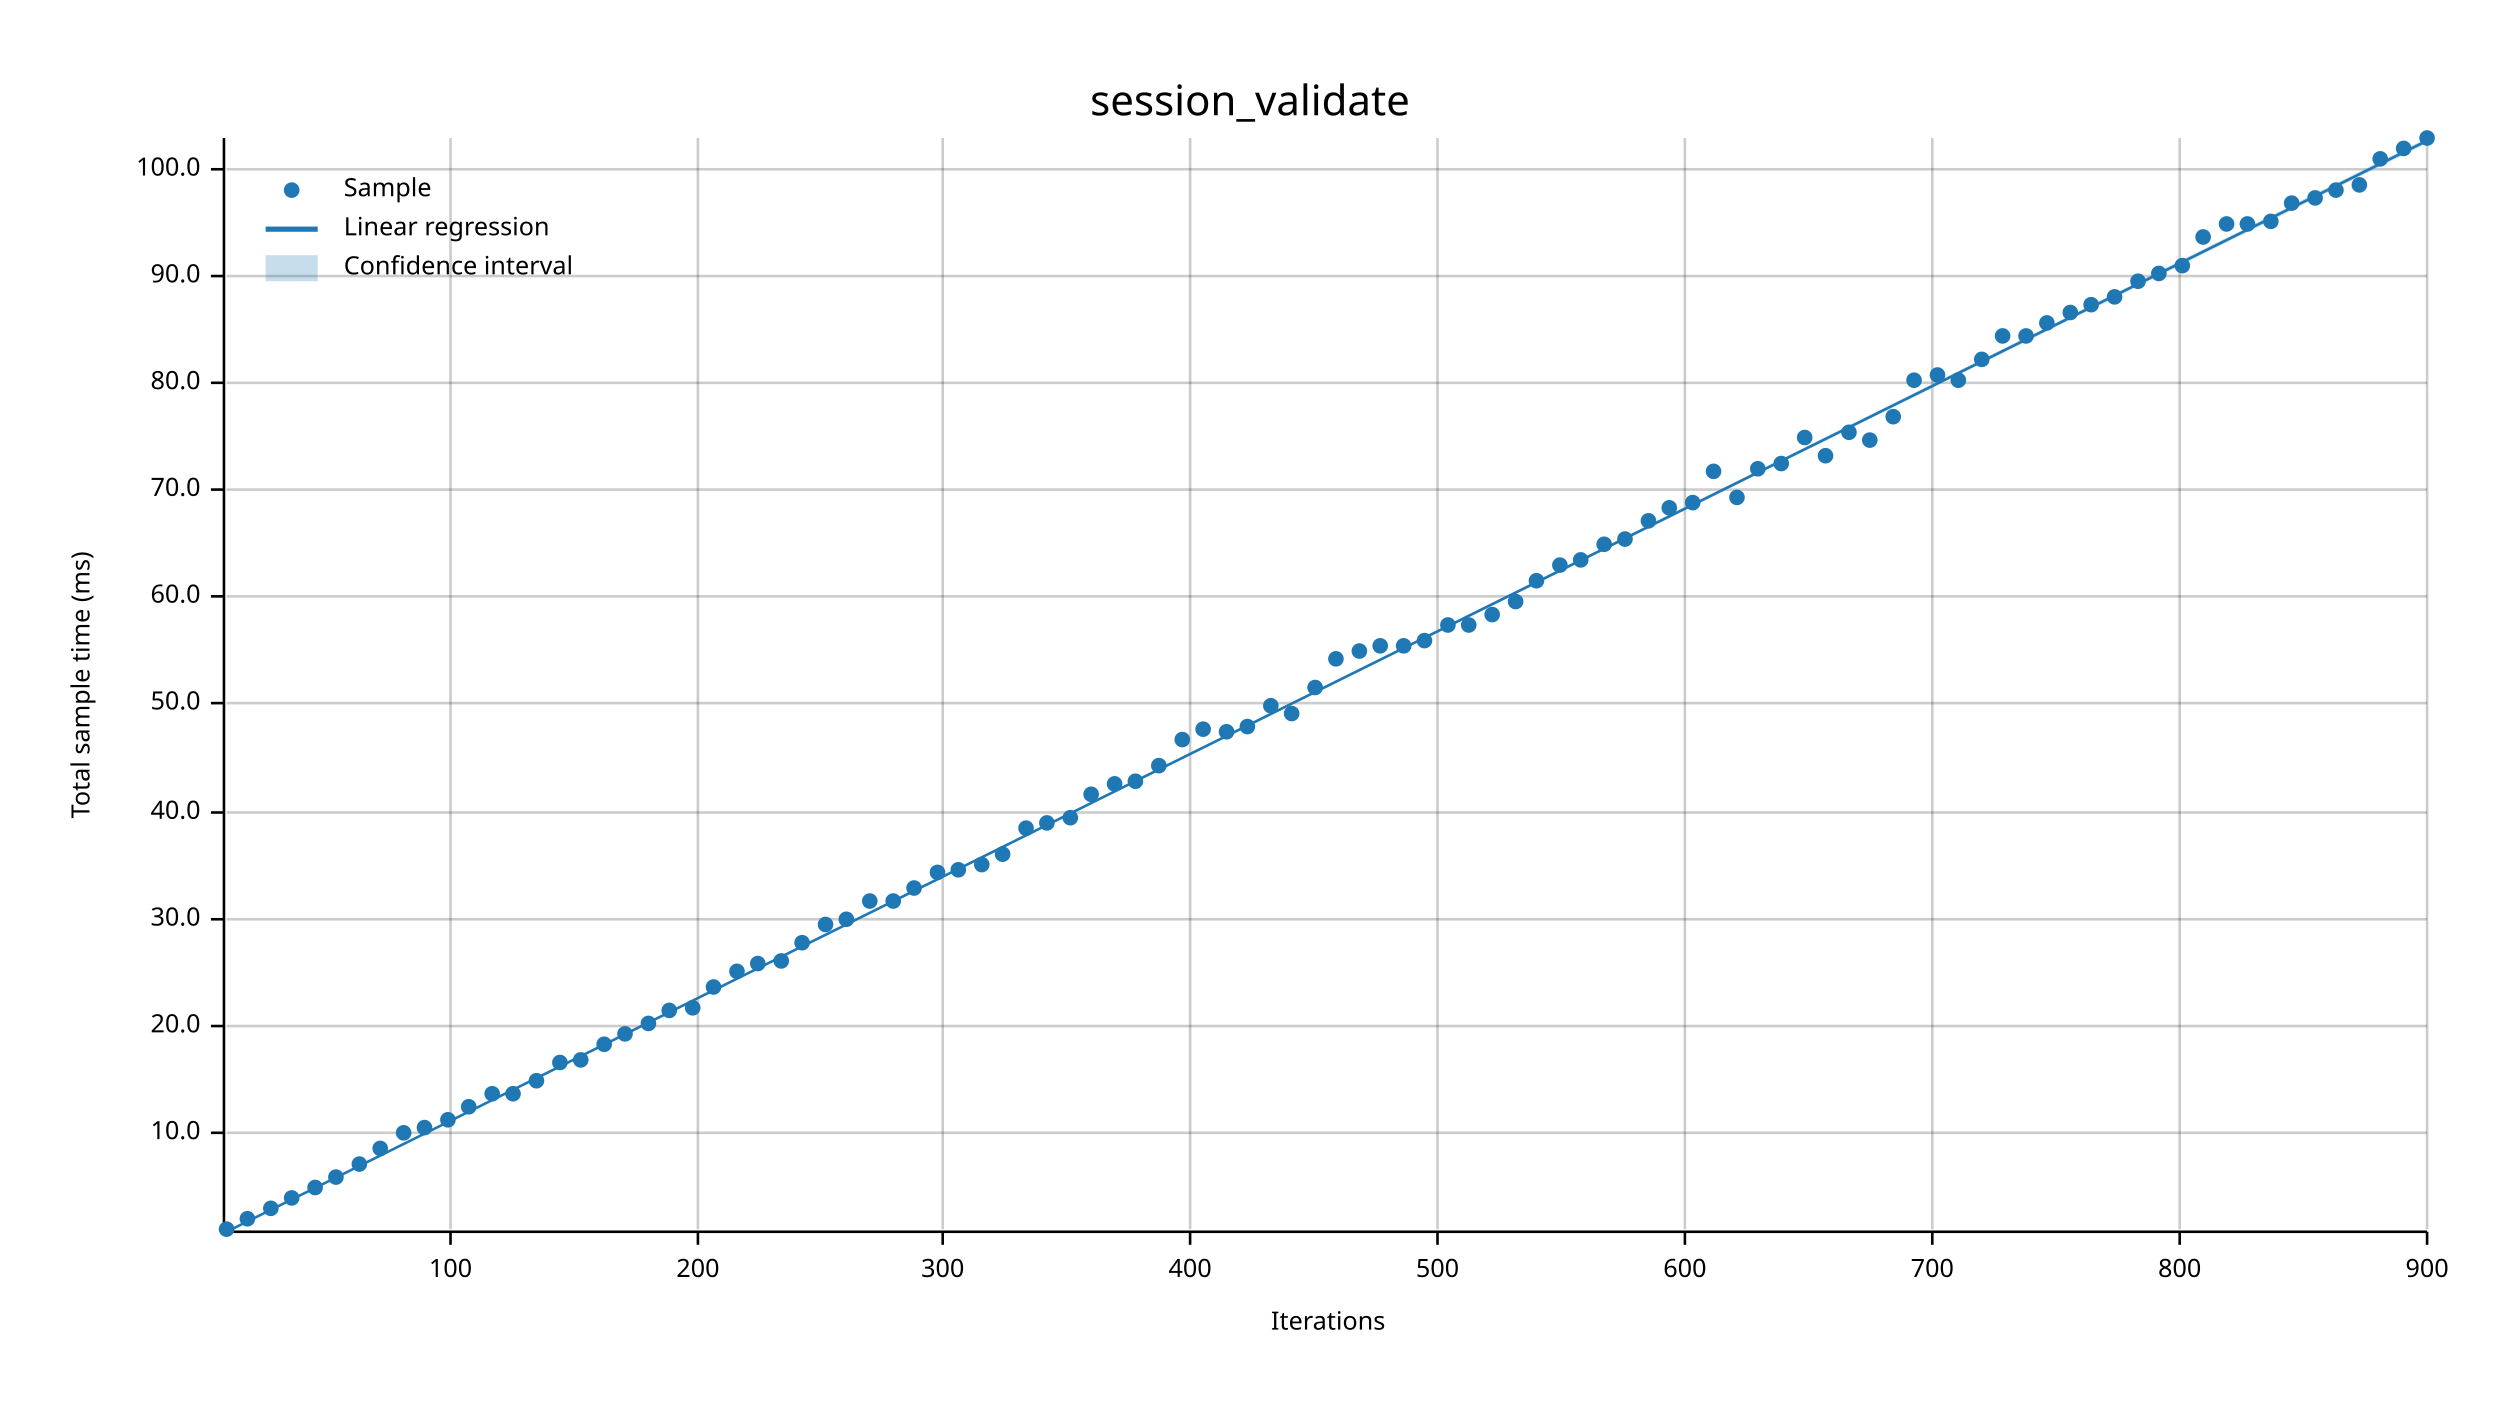
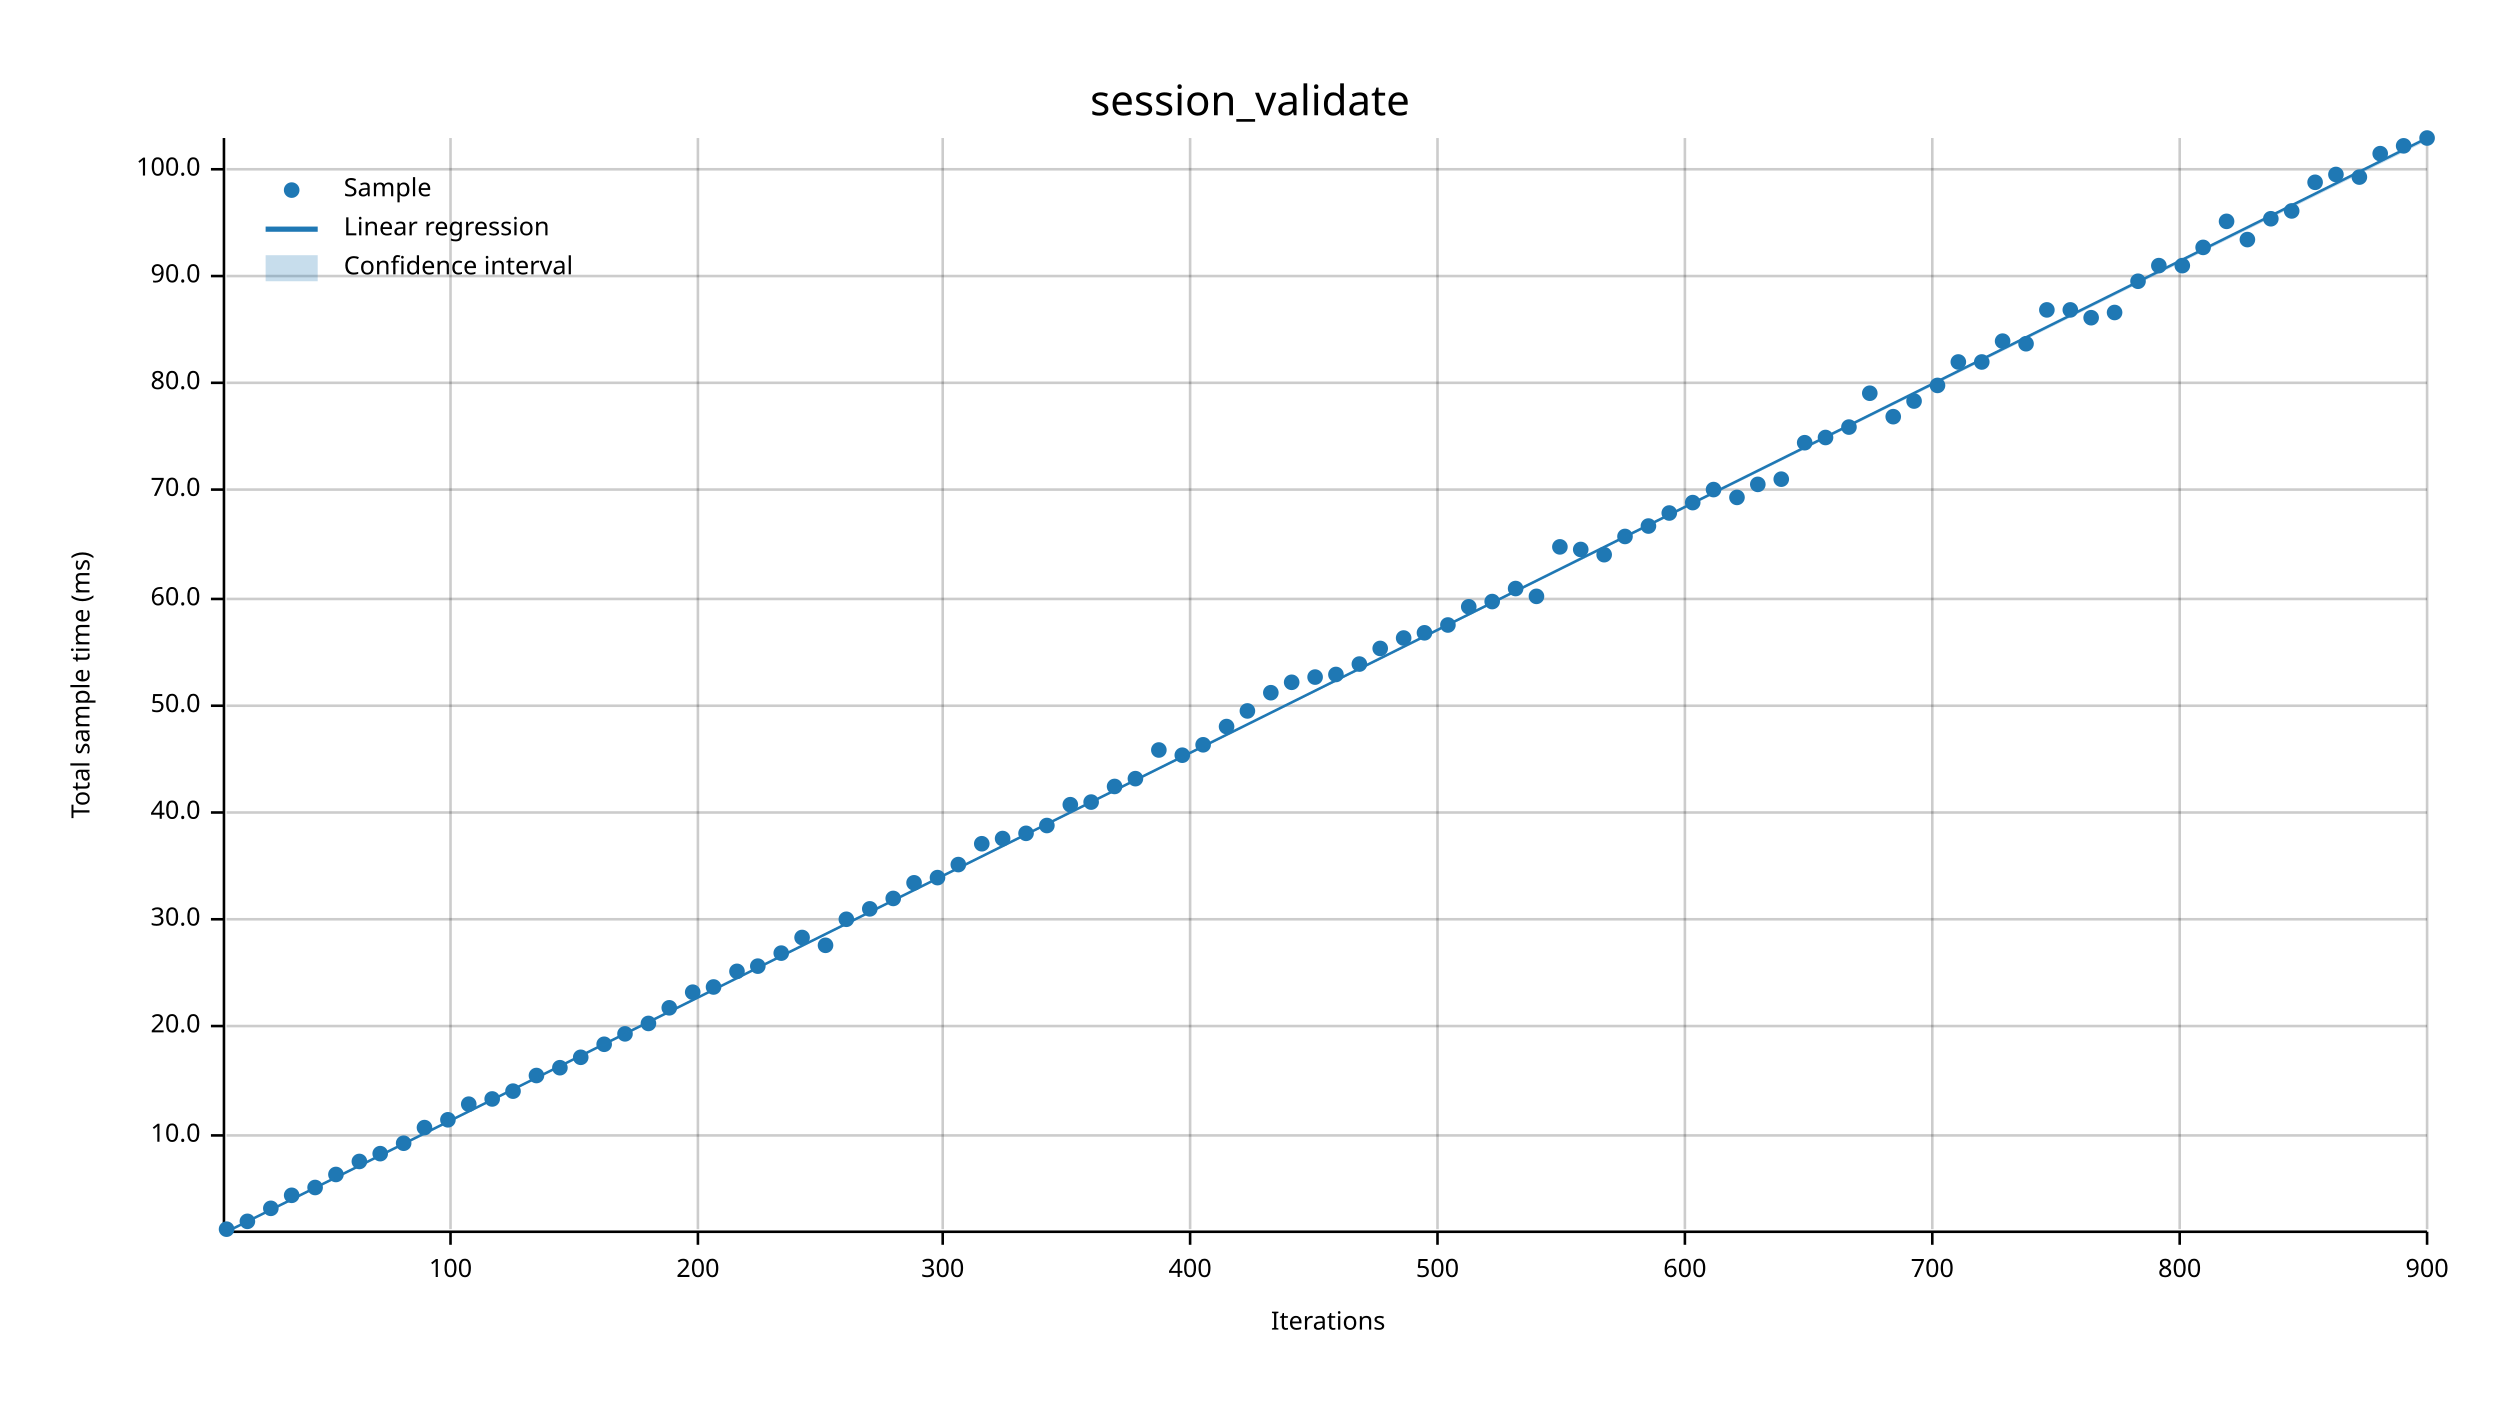
<svg xmlns="http://www.w3.org/2000/svg" width="960" height="540" viewBox="0 0 960 540">
  <text x="480" y="32" dy="0.76em" text-anchor="middle" font-family="sans-serif" font-size="16.129" opacity="1" fill="#000000">
session_validate
</text>
  <text x="27" y="263" dy="0.76em" text-anchor="middle" font-family="sans-serif" font-size="9.677" opacity="1" fill="#000000" transform="rotate(270, 27, 263)">
Total sample time (ms)
</text>
  <text x="510" y="513" dy="-0.5ex" text-anchor="middle" font-family="sans-serif" font-size="9.677" opacity="1" fill="#000000">
Iterations
</text>
  <line opacity="0.2" stroke="#000000" stroke-width="1" x1="173" y1="472" x2="173" y2="53" />
  <line opacity="0.2" stroke="#000000" stroke-width="1" x1="268" y1="472" x2="268" y2="53" />
  <line opacity="0.2" stroke="#000000" stroke-width="1" x1="362" y1="472" x2="362" y2="53" />
  <line opacity="0.2" stroke="#000000" stroke-width="1" x1="457" y1="472" x2="457" y2="53" />
  <line opacity="0.2" stroke="#000000" stroke-width="1" x1="552" y1="472" x2="552" y2="53" />
  <line opacity="0.2" stroke="#000000" stroke-width="1" x1="647" y1="472" x2="647" y2="53" />
  <line opacity="0.2" stroke="#000000" stroke-width="1" x1="742" y1="472" x2="742" y2="53" />
  <line opacity="0.2" stroke="#000000" stroke-width="1" x1="837" y1="472" x2="837" y2="53" />
  <line opacity="0.2" stroke="#000000" stroke-width="1" x1="932" y1="472" x2="932" y2="53" />
-   <line opacity="0.2" stroke="#000000" stroke-width="1" x1="87" y1="435" x2="932" y2="435" />
+   <line opacity="0.2" stroke="#000000" stroke-width="1" x1="87" y1="436" x2="932" y2="436" />
  <line opacity="0.2" stroke="#000000" stroke-width="1" x1="87" y1="394" x2="932" y2="394" />
  <line opacity="0.2" stroke="#000000" stroke-width="1" x1="87" y1="353" x2="932" y2="353" />
  <line opacity="0.2" stroke="#000000" stroke-width="1" x1="87" y1="312" x2="932" y2="312" />
-   <line opacity="0.2" stroke="#000000" stroke-width="1" x1="87" y1="270" x2="932" y2="270" />
-   <line opacity="0.2" stroke="#000000" stroke-width="1" x1="87" y1="229" x2="932" y2="229" />
+   <line opacity="0.2" stroke="#000000" stroke-width="1" x1="87" y1="271" x2="932" y2="271" />
+   <line opacity="0.2" stroke="#000000" stroke-width="1" x1="87" y1="230" x2="932" y2="230" />
  <line opacity="0.2" stroke="#000000" stroke-width="1" x1="87" y1="188" x2="932" y2="188" />
  <line opacity="0.2" stroke="#000000" stroke-width="1" x1="87" y1="147" x2="932" y2="147" />
  <line opacity="0.2" stroke="#000000" stroke-width="1" x1="87" y1="106" x2="932" y2="106" />
  <line opacity="0.2" stroke="#000000" stroke-width="1" x1="87" y1="65" x2="932" y2="65" />
  <polyline fill="none" opacity="1" stroke="#000000" stroke-width="1" points="86,53 86,472 " />
-   <text x="77" y="435" dy="0.5ex" text-anchor="end" font-family="sans-serif" font-size="9.677" opacity="1" fill="#000000">
+   <text x="77" y="436" dy="0.5ex" text-anchor="end" font-family="sans-serif" font-size="9.677" opacity="1" fill="#000000">
10.0
</text>
-   <polyline fill="none" opacity="1" stroke="#000000" stroke-width="1" points="81,435 86,435 " />
+   <polyline fill="none" opacity="1" stroke="#000000" stroke-width="1" points="81,436 86,436 " />
  <text x="77" y="394" dy="0.5ex" text-anchor="end" font-family="sans-serif" font-size="9.677" opacity="1" fill="#000000">
20.0
</text>
  <polyline fill="none" opacity="1" stroke="#000000" stroke-width="1" points="81,394 86,394 " />
  <text x="77" y="353" dy="0.5ex" text-anchor="end" font-family="sans-serif" font-size="9.677" opacity="1" fill="#000000">
30.0
</text>
  <polyline fill="none" opacity="1" stroke="#000000" stroke-width="1" points="81,353 86,353 " />
  <text x="77" y="312" dy="0.5ex" text-anchor="end" font-family="sans-serif" font-size="9.677" opacity="1" fill="#000000">
40.0
</text>
  <polyline fill="none" opacity="1" stroke="#000000" stroke-width="1" points="81,312 86,312 " />
-   <text x="77" y="270" dy="0.5ex" text-anchor="end" font-family="sans-serif" font-size="9.677" opacity="1" fill="#000000">
+   <text x="77" y="271" dy="0.5ex" text-anchor="end" font-family="sans-serif" font-size="9.677" opacity="1" fill="#000000">
50.0
</text>
-   <polyline fill="none" opacity="1" stroke="#000000" stroke-width="1" points="81,270 86,270 " />
-   <text x="77" y="229" dy="0.5ex" text-anchor="end" font-family="sans-serif" font-size="9.677" opacity="1" fill="#000000">
+   <polyline fill="none" opacity="1" stroke="#000000" stroke-width="1" points="81,271 86,271 " />
+   <text x="77" y="230" dy="0.5ex" text-anchor="end" font-family="sans-serif" font-size="9.677" opacity="1" fill="#000000">
60.0
</text>
-   <polyline fill="none" opacity="1" stroke="#000000" stroke-width="1" points="81,229 86,229 " />
+   <polyline fill="none" opacity="1" stroke="#000000" stroke-width="1" points="81,230 86,230 " />
  <text x="77" y="188" dy="0.5ex" text-anchor="end" font-family="sans-serif" font-size="9.677" opacity="1" fill="#000000">
70.0
</text>
  <polyline fill="none" opacity="1" stroke="#000000" stroke-width="1" points="81,188 86,188 " />
  <text x="77" y="147" dy="0.5ex" text-anchor="end" font-family="sans-serif" font-size="9.677" opacity="1" fill="#000000">
80.0
</text>
  <polyline fill="none" opacity="1" stroke="#000000" stroke-width="1" points="81,147 86,147 " />
  <text x="77" y="106" dy="0.5ex" text-anchor="end" font-family="sans-serif" font-size="9.677" opacity="1" fill="#000000">
90.0
</text>
  <polyline fill="none" opacity="1" stroke="#000000" stroke-width="1" points="81,106 86,106 " />
  <text x="77" y="65" dy="0.5ex" text-anchor="end" font-family="sans-serif" font-size="9.677" opacity="1" fill="#000000">
100.0
</text>
  <polyline fill="none" opacity="1" stroke="#000000" stroke-width="1" points="81,65 86,65 " />
  <polyline fill="none" opacity="1" stroke="#000000" stroke-width="1" points="87,473 932,473 " />
  <text x="173" y="483" dy="0.76em" text-anchor="middle" font-family="sans-serif" font-size="9.677" opacity="1" fill="#000000">
100
</text>
  <polyline fill="none" opacity="1" stroke="#000000" stroke-width="1" points="173,473 173,478 " />
  <text x="268" y="483" dy="0.76em" text-anchor="middle" font-family="sans-serif" font-size="9.677" opacity="1" fill="#000000">
200
</text>
  <polyline fill="none" opacity="1" stroke="#000000" stroke-width="1" points="268,473 268,478 " />
  <text x="362" y="483" dy="0.76em" text-anchor="middle" font-family="sans-serif" font-size="9.677" opacity="1" fill="#000000">
300
</text>
  <polyline fill="none" opacity="1" stroke="#000000" stroke-width="1" points="362,473 362,478 " />
  <text x="457" y="483" dy="0.76em" text-anchor="middle" font-family="sans-serif" font-size="9.677" opacity="1" fill="#000000">
400
</text>
  <polyline fill="none" opacity="1" stroke="#000000" stroke-width="1" points="457,473 457,478 " />
  <text x="552" y="483" dy="0.76em" text-anchor="middle" font-family="sans-serif" font-size="9.677" opacity="1" fill="#000000">
500
</text>
  <polyline fill="none" opacity="1" stroke="#000000" stroke-width="1" points="552,473 552,478 " />
  <text x="647" y="483" dy="0.76em" text-anchor="middle" font-family="sans-serif" font-size="9.677" opacity="1" fill="#000000">
600
</text>
  <polyline fill="none" opacity="1" stroke="#000000" stroke-width="1" points="647,473 647,478 " />
  <text x="742" y="483" dy="0.76em" text-anchor="middle" font-family="sans-serif" font-size="9.677" opacity="1" fill="#000000">
700
</text>
  <polyline fill="none" opacity="1" stroke="#000000" stroke-width="1" points="742,473 742,478 " />
  <text x="837" y="483" dy="0.76em" text-anchor="middle" font-family="sans-serif" font-size="9.677" opacity="1" fill="#000000">
800
</text>
  <polyline fill="none" opacity="1" stroke="#000000" stroke-width="1" points="837,473 837,478 " />
  <text x="932" y="483" dy="0.76em" text-anchor="middle" font-family="sans-serif" font-size="9.677" opacity="1" fill="#000000">
900
</text>
  <polyline fill="none" opacity="1" stroke="#000000" stroke-width="1" points="932,473 932,478 " />
  <circle cx="87" cy="472" r="3" opacity="1" fill="#1F78B4" stroke="none" stroke-width="1" />
-   <circle cx="95" cy="468" r="3" opacity="1" fill="#1F78B4" stroke="none" stroke-width="1" />
+   <circle cx="95" cy="469" r="3" opacity="1" fill="#1F78B4" stroke="none" stroke-width="1" />
  <circle cx="104" cy="464" r="3" opacity="1" fill="#1F78B4" stroke="none" stroke-width="1" />
-   <circle cx="112" cy="460" r="3" opacity="1" fill="#1F78B4" stroke="none" stroke-width="1" />
+   <circle cx="112" cy="459" r="3" opacity="1" fill="#1F78B4" stroke="none" stroke-width="1" />
  <circle cx="121" cy="456" r="3" opacity="1" fill="#1F78B4" stroke="none" stroke-width="1" />
-   <circle cx="129" cy="452" r="3" opacity="1" fill="#1F78B4" stroke="none" stroke-width="1" />
-   <circle cx="138" cy="447" r="3" opacity="1" fill="#1F78B4" stroke="none" stroke-width="1" />
-   <circle cx="146" cy="441" r="3" opacity="1" fill="#1F78B4" stroke="none" stroke-width="1" />
-   <circle cx="155" cy="435" r="3" opacity="1" fill="#1F78B4" stroke="none" stroke-width="1" />
+   <circle cx="129" cy="451" r="3" opacity="1" fill="#1F78B4" stroke="none" stroke-width="1" />
+   <circle cx="138" cy="446" r="3" opacity="1" fill="#1F78B4" stroke="none" stroke-width="1" />
+   <circle cx="146" cy="443" r="3" opacity="1" fill="#1F78B4" stroke="none" stroke-width="1" />
+   <circle cx="155" cy="439" r="3" opacity="1" fill="#1F78B4" stroke="none" stroke-width="1" />
  <circle cx="163" cy="433" r="3" opacity="1" fill="#1F78B4" stroke="none" stroke-width="1" />
  <circle cx="172" cy="430" r="3" opacity="1" fill="#1F78B4" stroke="none" stroke-width="1" />
-   <circle cx="180" cy="425" r="3" opacity="1" fill="#1F78B4" stroke="none" stroke-width="1" />
-   <circle cx="189" cy="420" r="3" opacity="1" fill="#1F78B4" stroke="none" stroke-width="1" />
-   <circle cx="197" cy="420" r="3" opacity="1" fill="#1F78B4" stroke="none" stroke-width="1" />
-   <circle cx="206" cy="415" r="3" opacity="1" fill="#1F78B4" stroke="none" stroke-width="1" />
-   <circle cx="215" cy="408" r="3" opacity="1" fill="#1F78B4" stroke="none" stroke-width="1" />
-   <circle cx="223" cy="407" r="3" opacity="1" fill="#1F78B4" stroke="none" stroke-width="1" />
+   <circle cx="180" cy="424" r="3" opacity="1" fill="#1F78B4" stroke="none" stroke-width="1" />
+   <circle cx="189" cy="422" r="3" opacity="1" fill="#1F78B4" stroke="none" stroke-width="1" />
+   <circle cx="197" cy="419" r="3" opacity="1" fill="#1F78B4" stroke="none" stroke-width="1" />
+   <circle cx="206" cy="413" r="3" opacity="1" fill="#1F78B4" stroke="none" stroke-width="1" />
+   <circle cx="215" cy="410" r="3" opacity="1" fill="#1F78B4" stroke="none" stroke-width="1" />
+   <circle cx="223" cy="406" r="3" opacity="1" fill="#1F78B4" stroke="none" stroke-width="1" />
  <circle cx="232" cy="401" r="3" opacity="1" fill="#1F78B4" stroke="none" stroke-width="1" />
  <circle cx="240" cy="397" r="3" opacity="1" fill="#1F78B4" stroke="none" stroke-width="1" />
  <circle cx="249" cy="393" r="3" opacity="1" fill="#1F78B4" stroke="none" stroke-width="1" />
-   <circle cx="257" cy="388" r="3" opacity="1" fill="#1F78B4" stroke="none" stroke-width="1" />
-   <circle cx="266" cy="387" r="3" opacity="1" fill="#1F78B4" stroke="none" stroke-width="1" />
+   <circle cx="257" cy="387" r="3" opacity="1" fill="#1F78B4" stroke="none" stroke-width="1" />
+   <circle cx="266" cy="381" r="3" opacity="1" fill="#1F78B4" stroke="none" stroke-width="1" />
  <circle cx="274" cy="379" r="3" opacity="1" fill="#1F78B4" stroke="none" stroke-width="1" />
  <circle cx="283" cy="373" r="3" opacity="1" fill="#1F78B4" stroke="none" stroke-width="1" />
-   <circle cx="291" cy="370" r="3" opacity="1" fill="#1F78B4" stroke="none" stroke-width="1" />
-   <circle cx="300" cy="369" r="3" opacity="1" fill="#1F78B4" stroke="none" stroke-width="1" />
-   <circle cx="308" cy="362" r="3" opacity="1" fill="#1F78B4" stroke="none" stroke-width="1" />
-   <circle cx="317" cy="355" r="3" opacity="1" fill="#1F78B4" stroke="none" stroke-width="1" />
+   <circle cx="291" cy="371" r="3" opacity="1" fill="#1F78B4" stroke="none" stroke-width="1" />
+   <circle cx="300" cy="366" r="3" opacity="1" fill="#1F78B4" stroke="none" stroke-width="1" />
+   <circle cx="308" cy="360" r="3" opacity="1" fill="#1F78B4" stroke="none" stroke-width="1" />
+   <circle cx="317" cy="363" r="3" opacity="1" fill="#1F78B4" stroke="none" stroke-width="1" />
  <circle cx="325" cy="353" r="3" opacity="1" fill="#1F78B4" stroke="none" stroke-width="1" />
-   <circle cx="334" cy="346" r="3" opacity="1" fill="#1F78B4" stroke="none" stroke-width="1" />
-   <circle cx="343" cy="346" r="3" opacity="1" fill="#1F78B4" stroke="none" stroke-width="1" />
-   <circle cx="351" cy="341" r="3" opacity="1" fill="#1F78B4" stroke="none" stroke-width="1" />
-   <circle cx="360" cy="335" r="3" opacity="1" fill="#1F78B4" stroke="none" stroke-width="1" />
-   <circle cx="368" cy="334" r="3" opacity="1" fill="#1F78B4" stroke="none" stroke-width="1" />
-   <circle cx="377" cy="332" r="3" opacity="1" fill="#1F78B4" stroke="none" stroke-width="1" />
-   <circle cx="385" cy="328" r="3" opacity="1" fill="#1F78B4" stroke="none" stroke-width="1" />
-   <circle cx="394" cy="318" r="3" opacity="1" fill="#1F78B4" stroke="none" stroke-width="1" />
-   <circle cx="402" cy="316" r="3" opacity="1" fill="#1F78B4" stroke="none" stroke-width="1" />
-   <circle cx="411" cy="314" r="3" opacity="1" fill="#1F78B4" stroke="none" stroke-width="1" />
-   <circle cx="419" cy="305" r="3" opacity="1" fill="#1F78B4" stroke="none" stroke-width="1" />
-   <circle cx="428" cy="301" r="3" opacity="1" fill="#1F78B4" stroke="none" stroke-width="1" />
-   <circle cx="436" cy="300" r="3" opacity="1" fill="#1F78B4" stroke="none" stroke-width="1" />
-   <circle cx="445" cy="294" r="3" opacity="1" fill="#1F78B4" stroke="none" stroke-width="1" />
-   <circle cx="454" cy="284" r="3" opacity="1" fill="#1F78B4" stroke="none" stroke-width="1" />
-   <circle cx="462" cy="280" r="3" opacity="1" fill="#1F78B4" stroke="none" stroke-width="1" />
-   <circle cx="471" cy="281" r="3" opacity="1" fill="#1F78B4" stroke="none" stroke-width="1" />
-   <circle cx="479" cy="279" r="3" opacity="1" fill="#1F78B4" stroke="none" stroke-width="1" />
-   <circle cx="488" cy="271" r="3" opacity="1" fill="#1F78B4" stroke="none" stroke-width="1" />
-   <circle cx="496" cy="274" r="3" opacity="1" fill="#1F78B4" stroke="none" stroke-width="1" />
-   <circle cx="505" cy="264" r="3" opacity="1" fill="#1F78B4" stroke="none" stroke-width="1" />
-   <circle cx="513" cy="253" r="3" opacity="1" fill="#1F78B4" stroke="none" stroke-width="1" />
-   <circle cx="522" cy="250" r="3" opacity="1" fill="#1F78B4" stroke="none" stroke-width="1" />
-   <circle cx="530" cy="248" r="3" opacity="1" fill="#1F78B4" stroke="none" stroke-width="1" />
-   <circle cx="539" cy="248" r="3" opacity="1" fill="#1F78B4" stroke="none" stroke-width="1" />
-   <circle cx="547" cy="246" r="3" opacity="1" fill="#1F78B4" stroke="none" stroke-width="1" />
+   <circle cx="334" cy="349" r="3" opacity="1" fill="#1F78B4" stroke="none" stroke-width="1" />
+   <circle cx="343" cy="345" r="3" opacity="1" fill="#1F78B4" stroke="none" stroke-width="1" />
+   <circle cx="351" cy="339" r="3" opacity="1" fill="#1F78B4" stroke="none" stroke-width="1" />
+   <circle cx="360" cy="337" r="3" opacity="1" fill="#1F78B4" stroke="none" stroke-width="1" />
+   <circle cx="368" cy="332" r="3" opacity="1" fill="#1F78B4" stroke="none" stroke-width="1" />
+   <circle cx="377" cy="324" r="3" opacity="1" fill="#1F78B4" stroke="none" stroke-width="1" />
+   <circle cx="385" cy="322" r="3" opacity="1" fill="#1F78B4" stroke="none" stroke-width="1" />
+   <circle cx="394" cy="320" r="3" opacity="1" fill="#1F78B4" stroke="none" stroke-width="1" />
+   <circle cx="402" cy="317" r="3" opacity="1" fill="#1F78B4" stroke="none" stroke-width="1" />
+   <circle cx="411" cy="309" r="3" opacity="1" fill="#1F78B4" stroke="none" stroke-width="1" />
+   <circle cx="419" cy="308" r="3" opacity="1" fill="#1F78B4" stroke="none" stroke-width="1" />
+   <circle cx="428" cy="302" r="3" opacity="1" fill="#1F78B4" stroke="none" stroke-width="1" />
+   <circle cx="436" cy="299" r="3" opacity="1" fill="#1F78B4" stroke="none" stroke-width="1" />
+   <circle cx="445" cy="288" r="3" opacity="1" fill="#1F78B4" stroke="none" stroke-width="1" />
+   <circle cx="454" cy="290" r="3" opacity="1" fill="#1F78B4" stroke="none" stroke-width="1" />
+   <circle cx="462" cy="286" r="3" opacity="1" fill="#1F78B4" stroke="none" stroke-width="1" />
+   <circle cx="471" cy="279" r="3" opacity="1" fill="#1F78B4" stroke="none" stroke-width="1" />
+   <circle cx="479" cy="273" r="3" opacity="1" fill="#1F78B4" stroke="none" stroke-width="1" />
+   <circle cx="488" cy="266" r="3" opacity="1" fill="#1F78B4" stroke="none" stroke-width="1" />
+   <circle cx="496" cy="262" r="3" opacity="1" fill="#1F78B4" stroke="none" stroke-width="1" />
+   <circle cx="505" cy="260" r="3" opacity="1" fill="#1F78B4" stroke="none" stroke-width="1" />
+   <circle cx="513" cy="259" r="3" opacity="1" fill="#1F78B4" stroke="none" stroke-width="1" />
+   <circle cx="522" cy="255" r="3" opacity="1" fill="#1F78B4" stroke="none" stroke-width="1" />
+   <circle cx="530" cy="249" r="3" opacity="1" fill="#1F78B4" stroke="none" stroke-width="1" />
+   <circle cx="539" cy="245" r="3" opacity="1" fill="#1F78B4" stroke="none" stroke-width="1" />
+   <circle cx="547" cy="243" r="3" opacity="1" fill="#1F78B4" stroke="none" stroke-width="1" />
  <circle cx="556" cy="240" r="3" opacity="1" fill="#1F78B4" stroke="none" stroke-width="1" />
-   <circle cx="564" cy="240" r="3" opacity="1" fill="#1F78B4" stroke="none" stroke-width="1" />
-   <circle cx="573" cy="236" r="3" opacity="1" fill="#1F78B4" stroke="none" stroke-width="1" />
-   <circle cx="582" cy="231" r="3" opacity="1" fill="#1F78B4" stroke="none" stroke-width="1" />
-   <circle cx="590" cy="223" r="3" opacity="1" fill="#1F78B4" stroke="none" stroke-width="1" />
-   <circle cx="599" cy="217" r="3" opacity="1" fill="#1F78B4" stroke="none" stroke-width="1" />
-   <circle cx="607" cy="215" r="3" opacity="1" fill="#1F78B4" stroke="none" stroke-width="1" />
-   <circle cx="616" cy="209" r="3" opacity="1" fill="#1F78B4" stroke="none" stroke-width="1" />
-   <circle cx="624" cy="207" r="3" opacity="1" fill="#1F78B4" stroke="none" stroke-width="1" />
-   <circle cx="633" cy="200" r="3" opacity="1" fill="#1F78B4" stroke="none" stroke-width="1" />
-   <circle cx="641" cy="195" r="3" opacity="1" fill="#1F78B4" stroke="none" stroke-width="1" />
+   <circle cx="564" cy="233" r="3" opacity="1" fill="#1F78B4" stroke="none" stroke-width="1" />
+   <circle cx="573" cy="231" r="3" opacity="1" fill="#1F78B4" stroke="none" stroke-width="1" />
+   <circle cx="582" cy="226" r="3" opacity="1" fill="#1F78B4" stroke="none" stroke-width="1" />
+   <circle cx="590" cy="229" r="3" opacity="1" fill="#1F78B4" stroke="none" stroke-width="1" />
+   <circle cx="599" cy="210" r="3" opacity="1" fill="#1F78B4" stroke="none" stroke-width="1" />
+   <circle cx="607" cy="211" r="3" opacity="1" fill="#1F78B4" stroke="none" stroke-width="1" />
+   <circle cx="616" cy="213" r="3" opacity="1" fill="#1F78B4" stroke="none" stroke-width="1" />
+   <circle cx="624" cy="206" r="3" opacity="1" fill="#1F78B4" stroke="none" stroke-width="1" />
+   <circle cx="633" cy="202" r="3" opacity="1" fill="#1F78B4" stroke="none" stroke-width="1" />
+   <circle cx="641" cy="197" r="3" opacity="1" fill="#1F78B4" stroke="none" stroke-width="1" />
  <circle cx="650" cy="193" r="3" opacity="1" fill="#1F78B4" stroke="none" stroke-width="1" />
-   <circle cx="658" cy="181" r="3" opacity="1" fill="#1F78B4" stroke="none" stroke-width="1" />
+   <circle cx="658" cy="188" r="3" opacity="1" fill="#1F78B4" stroke="none" stroke-width="1" />
  <circle cx="667" cy="191" r="3" opacity="1" fill="#1F78B4" stroke="none" stroke-width="1" />
-   <circle cx="675" cy="180" r="3" opacity="1" fill="#1F78B4" stroke="none" stroke-width="1" />
-   <circle cx="684" cy="178" r="3" opacity="1" fill="#1F78B4" stroke="none" stroke-width="1" />
-   <circle cx="693" cy="168" r="3" opacity="1" fill="#1F78B4" stroke="none" stroke-width="1" />
-   <circle cx="701" cy="175" r="3" opacity="1" fill="#1F78B4" stroke="none" stroke-width="1" />
-   <circle cx="710" cy="166" r="3" opacity="1" fill="#1F78B4" stroke="none" stroke-width="1" />
-   <circle cx="718" cy="169" r="3" opacity="1" fill="#1F78B4" stroke="none" stroke-width="1" />
+   <circle cx="675" cy="186" r="3" opacity="1" fill="#1F78B4" stroke="none" stroke-width="1" />
+   <circle cx="684" cy="184" r="3" opacity="1" fill="#1F78B4" stroke="none" stroke-width="1" />
+   <circle cx="693" cy="170" r="3" opacity="1" fill="#1F78B4" stroke="none" stroke-width="1" />
+   <circle cx="701" cy="168" r="3" opacity="1" fill="#1F78B4" stroke="none" stroke-width="1" />
+   <circle cx="710" cy="164" r="3" opacity="1" fill="#1F78B4" stroke="none" stroke-width="1" />
+   <circle cx="718" cy="151" r="3" opacity="1" fill="#1F78B4" stroke="none" stroke-width="1" />
  <circle cx="727" cy="160" r="3" opacity="1" fill="#1F78B4" stroke="none" stroke-width="1" />
-   <circle cx="735" cy="146" r="3" opacity="1" fill="#1F78B4" stroke="none" stroke-width="1" />
-   <circle cx="744" cy="144" r="3" opacity="1" fill="#1F78B4" stroke="none" stroke-width="1" />
-   <circle cx="752" cy="146" r="3" opacity="1" fill="#1F78B4" stroke="none" stroke-width="1" />
-   <circle cx="761" cy="138" r="3" opacity="1" fill="#1F78B4" stroke="none" stroke-width="1" />
-   <circle cx="769" cy="129" r="3" opacity="1" fill="#1F78B4" stroke="none" stroke-width="1" />
-   <circle cx="778" cy="129" r="3" opacity="1" fill="#1F78B4" stroke="none" stroke-width="1" />
-   <circle cx="786" cy="124" r="3" opacity="1" fill="#1F78B4" stroke="none" stroke-width="1" />
-   <circle cx="795" cy="120" r="3" opacity="1" fill="#1F78B4" stroke="none" stroke-width="1" />
-   <circle cx="803" cy="117" r="3" opacity="1" fill="#1F78B4" stroke="none" stroke-width="1" />
-   <circle cx="812" cy="114" r="3" opacity="1" fill="#1F78B4" stroke="none" stroke-width="1" />
+   <circle cx="735" cy="154" r="3" opacity="1" fill="#1F78B4" stroke="none" stroke-width="1" />
+   <circle cx="744" cy="148" r="3" opacity="1" fill="#1F78B4" stroke="none" stroke-width="1" />
+   <circle cx="752" cy="139" r="3" opacity="1" fill="#1F78B4" stroke="none" stroke-width="1" />
+   <circle cx="761" cy="139" r="3" opacity="1" fill="#1F78B4" stroke="none" stroke-width="1" />
+   <circle cx="769" cy="131" r="3" opacity="1" fill="#1F78B4" stroke="none" stroke-width="1" />
+   <circle cx="778" cy="132" r="3" opacity="1" fill="#1F78B4" stroke="none" stroke-width="1" />
+   <circle cx="786" cy="119" r="3" opacity="1" fill="#1F78B4" stroke="none" stroke-width="1" />
+   <circle cx="795" cy="119" r="3" opacity="1" fill="#1F78B4" stroke="none" stroke-width="1" />
+   <circle cx="803" cy="122" r="3" opacity="1" fill="#1F78B4" stroke="none" stroke-width="1" />
+   <circle cx="812" cy="120" r="3" opacity="1" fill="#1F78B4" stroke="none" stroke-width="1" />
  <circle cx="821" cy="108" r="3" opacity="1" fill="#1F78B4" stroke="none" stroke-width="1" />
-   <circle cx="829" cy="105" r="3" opacity="1" fill="#1F78B4" stroke="none" stroke-width="1" />
+   <circle cx="829" cy="102" r="3" opacity="1" fill="#1F78B4" stroke="none" stroke-width="1" />
  <circle cx="838" cy="102" r="3" opacity="1" fill="#1F78B4" stroke="none" stroke-width="1" />
-   <circle cx="846" cy="91" r="3" opacity="1" fill="#1F78B4" stroke="none" stroke-width="1" />
-   <circle cx="855" cy="86" r="3" opacity="1" fill="#1F78B4" stroke="none" stroke-width="1" />
-   <circle cx="863" cy="86" r="3" opacity="1" fill="#1F78B4" stroke="none" stroke-width="1" />
-   <circle cx="872" cy="85" r="3" opacity="1" fill="#1F78B4" stroke="none" stroke-width="1" />
-   <circle cx="880" cy="78" r="3" opacity="1" fill="#1F78B4" stroke="none" stroke-width="1" />
-   <circle cx="889" cy="76" r="3" opacity="1" fill="#1F78B4" stroke="none" stroke-width="1" />
-   <circle cx="897" cy="73" r="3" opacity="1" fill="#1F78B4" stroke="none" stroke-width="1" />
-   <circle cx="906" cy="71" r="3" opacity="1" fill="#1F78B4" stroke="none" stroke-width="1" />
-   <circle cx="914" cy="61" r="3" opacity="1" fill="#1F78B4" stroke="none" stroke-width="1" />
-   <circle cx="923" cy="57" r="3" opacity="1" fill="#1F78B4" stroke="none" stroke-width="1" />
+   <circle cx="846" cy="95" r="3" opacity="1" fill="#1F78B4" stroke="none" stroke-width="1" />
+   <circle cx="855" cy="85" r="3" opacity="1" fill="#1F78B4" stroke="none" stroke-width="1" />
+   <circle cx="863" cy="92" r="3" opacity="1" fill="#1F78B4" stroke="none" stroke-width="1" />
+   <circle cx="872" cy="84" r="3" opacity="1" fill="#1F78B4" stroke="none" stroke-width="1" />
+   <circle cx="880" cy="81" r="3" opacity="1" fill="#1F78B4" stroke="none" stroke-width="1" />
+   <circle cx="889" cy="70" r="3" opacity="1" fill="#1F78B4" stroke="none" stroke-width="1" />
+   <circle cx="897" cy="67" r="3" opacity="1" fill="#1F78B4" stroke="none" stroke-width="1" />
+   <circle cx="906" cy="68" r="3" opacity="1" fill="#1F78B4" stroke="none" stroke-width="1" />
+   <circle cx="914" cy="59" r="3" opacity="1" fill="#1F78B4" stroke="none" stroke-width="1" />
+   <circle cx="923" cy="56" r="3" opacity="1" fill="#1F78B4" stroke="none" stroke-width="1" />
  <circle cx="932" cy="53" r="3" opacity="1" fill="#1F78B4" stroke="none" stroke-width="1" />
-   <polyline fill="none" opacity="1" stroke="#1F78B4" stroke-width="1" points="87,473 932,54 " />
-   <polygon opacity="0.25" fill="#1F78B4" points="87,473 932,55 932,53 " />
+   <polyline fill="none" opacity="1" stroke="#1F78B4" stroke-width="1" points="87,473 932,53 " />
+   <polygon opacity="0.25" fill="#1F78B4" points="87,473 932,54 932,53 " />
  <text x="132" y="68" dy="0.76em" text-anchor="start" font-family="sans-serif" font-size="9.677" opacity="1" fill="#000000">
Sample
</text>
  <text x="132" y="83" dy="0.76em" text-anchor="start" font-family="sans-serif" font-size="9.677" opacity="1" fill="#000000">
Linear regression
</text>
  <text x="132" y="98" dy="0.76em" text-anchor="start" font-family="sans-serif" font-size="9.677" opacity="1" fill="#000000">
Confidence interval
</text>
  <circle cx="112" cy="73" r="3" opacity="1" fill="#1F78B4" stroke="none" stroke-width="1" />
  <polyline fill="none" opacity="1" stroke="#1F78B4" stroke-width="2" points="102,88 122,88 " />
  <rect x="102" y="98" width="20" height="10" opacity="0.25" fill="#1F78B4" stroke="none" />
</svg>
